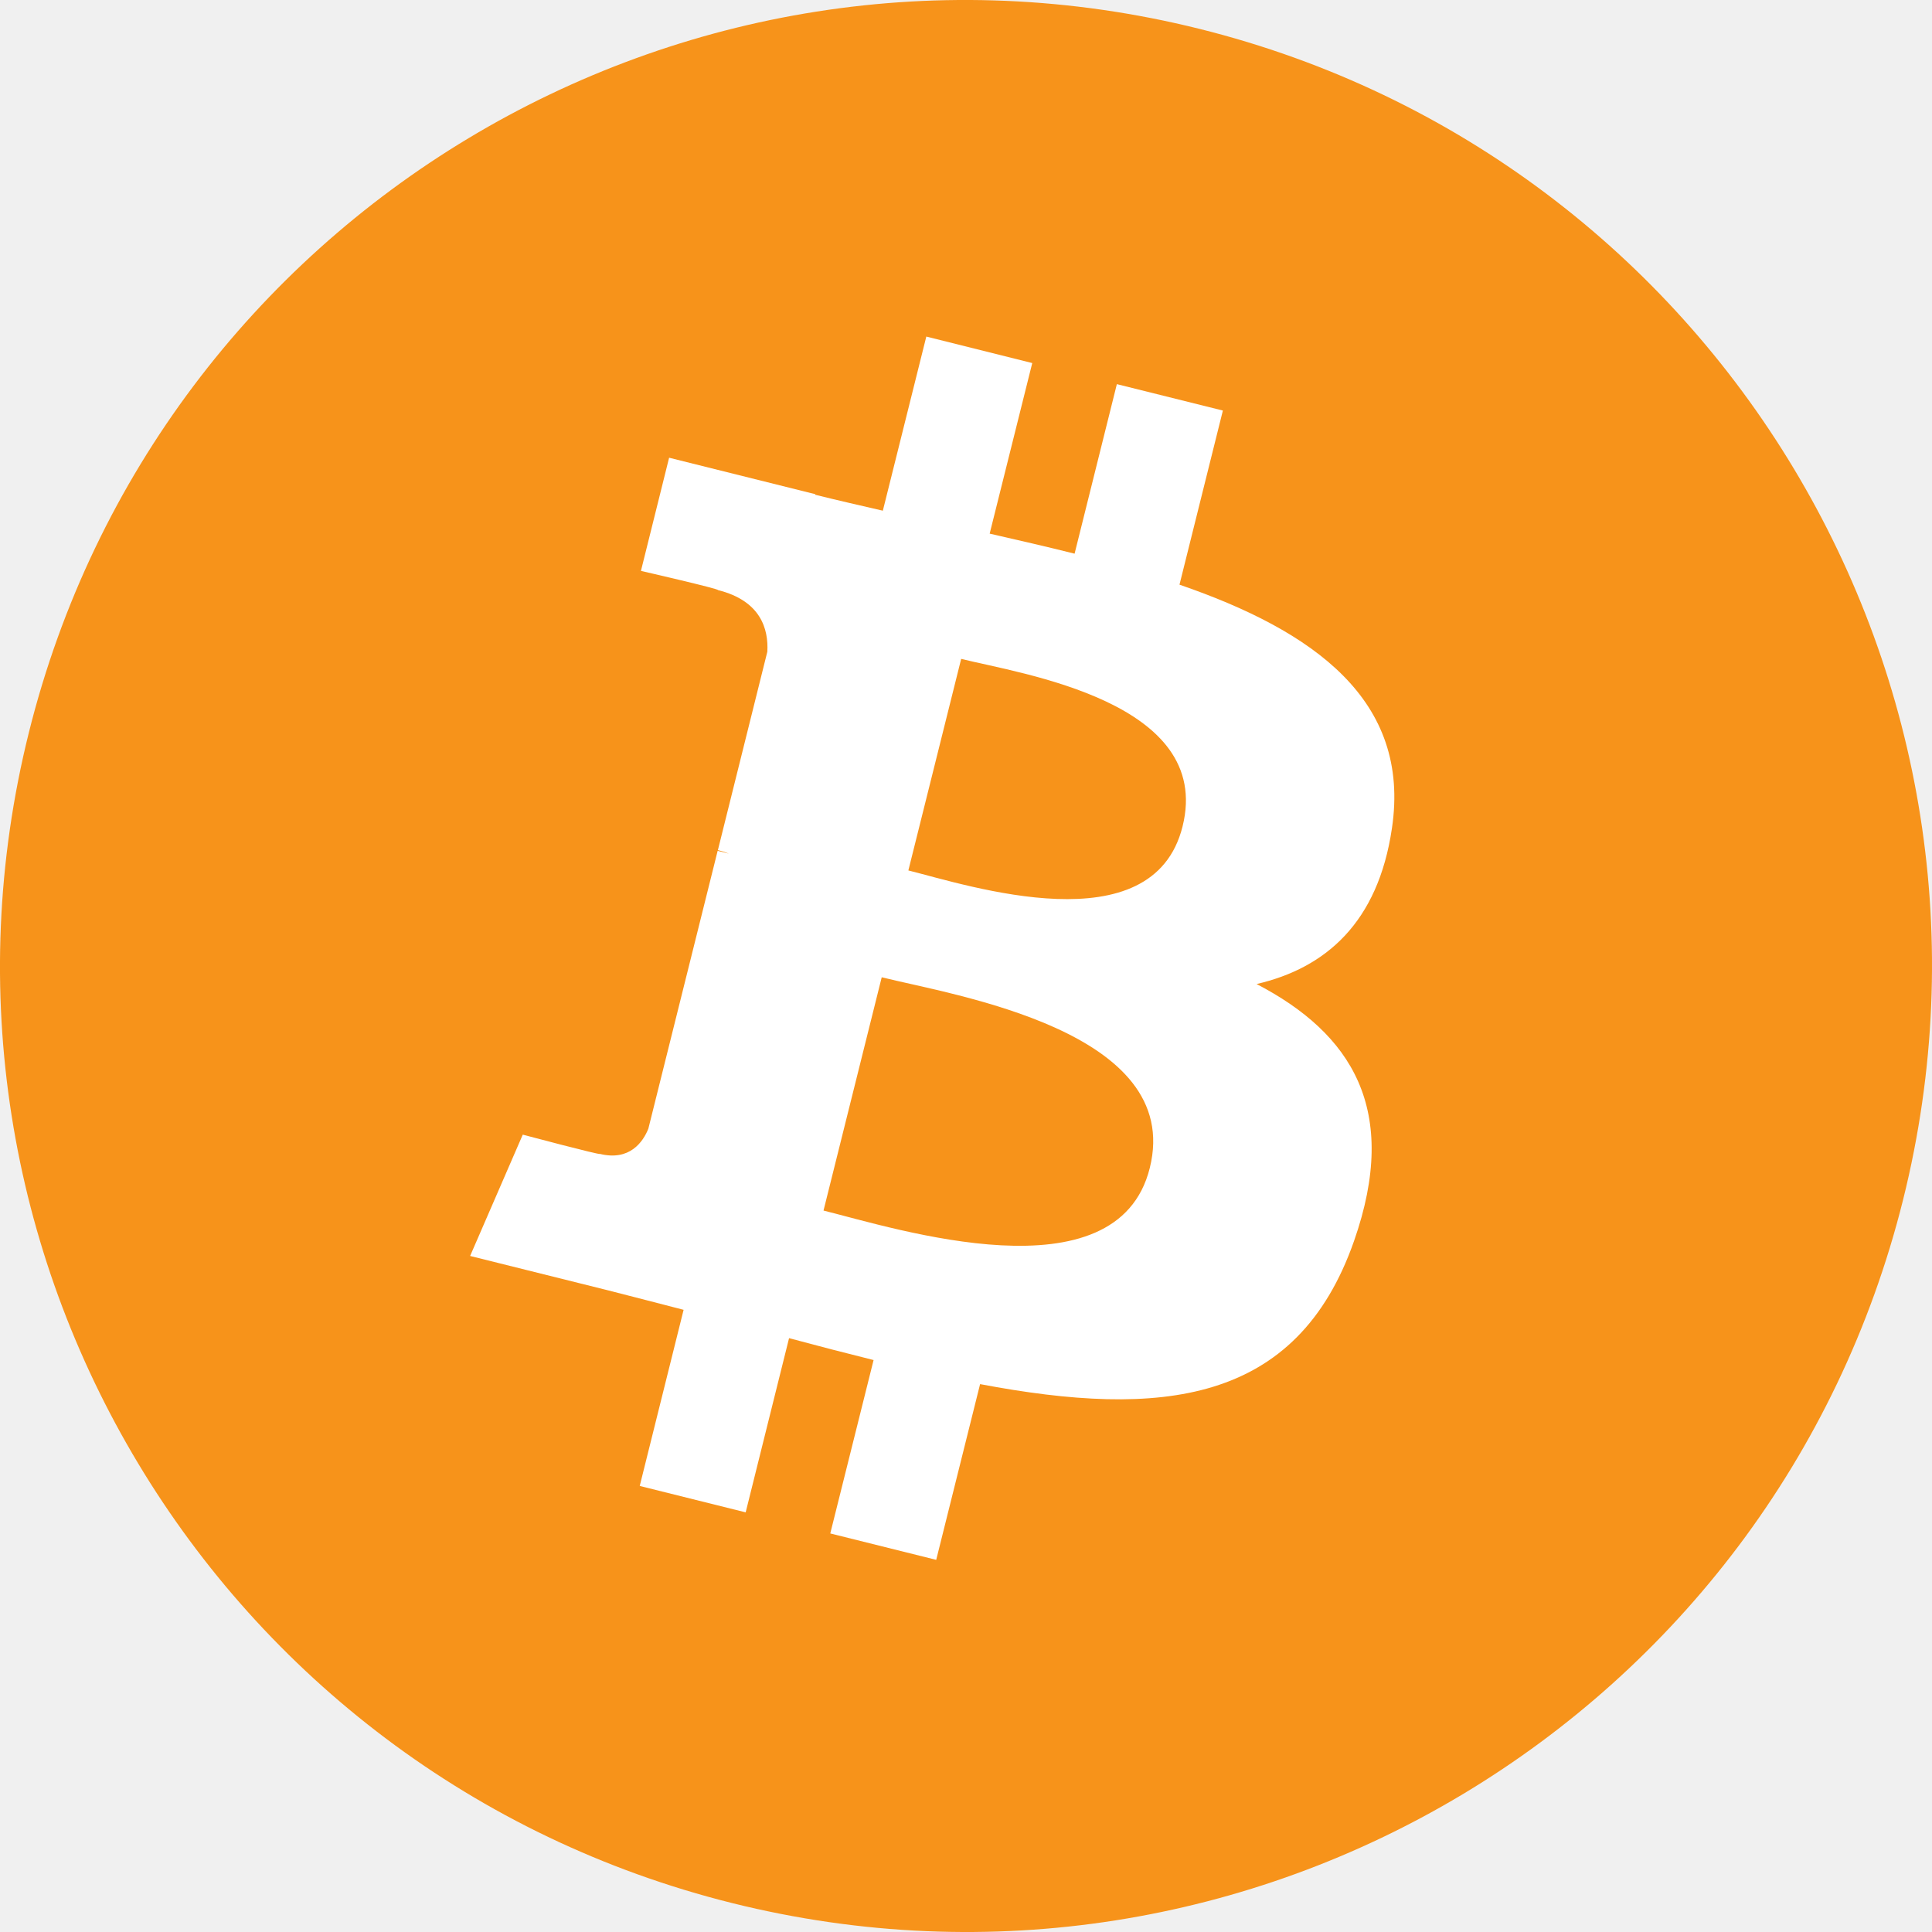
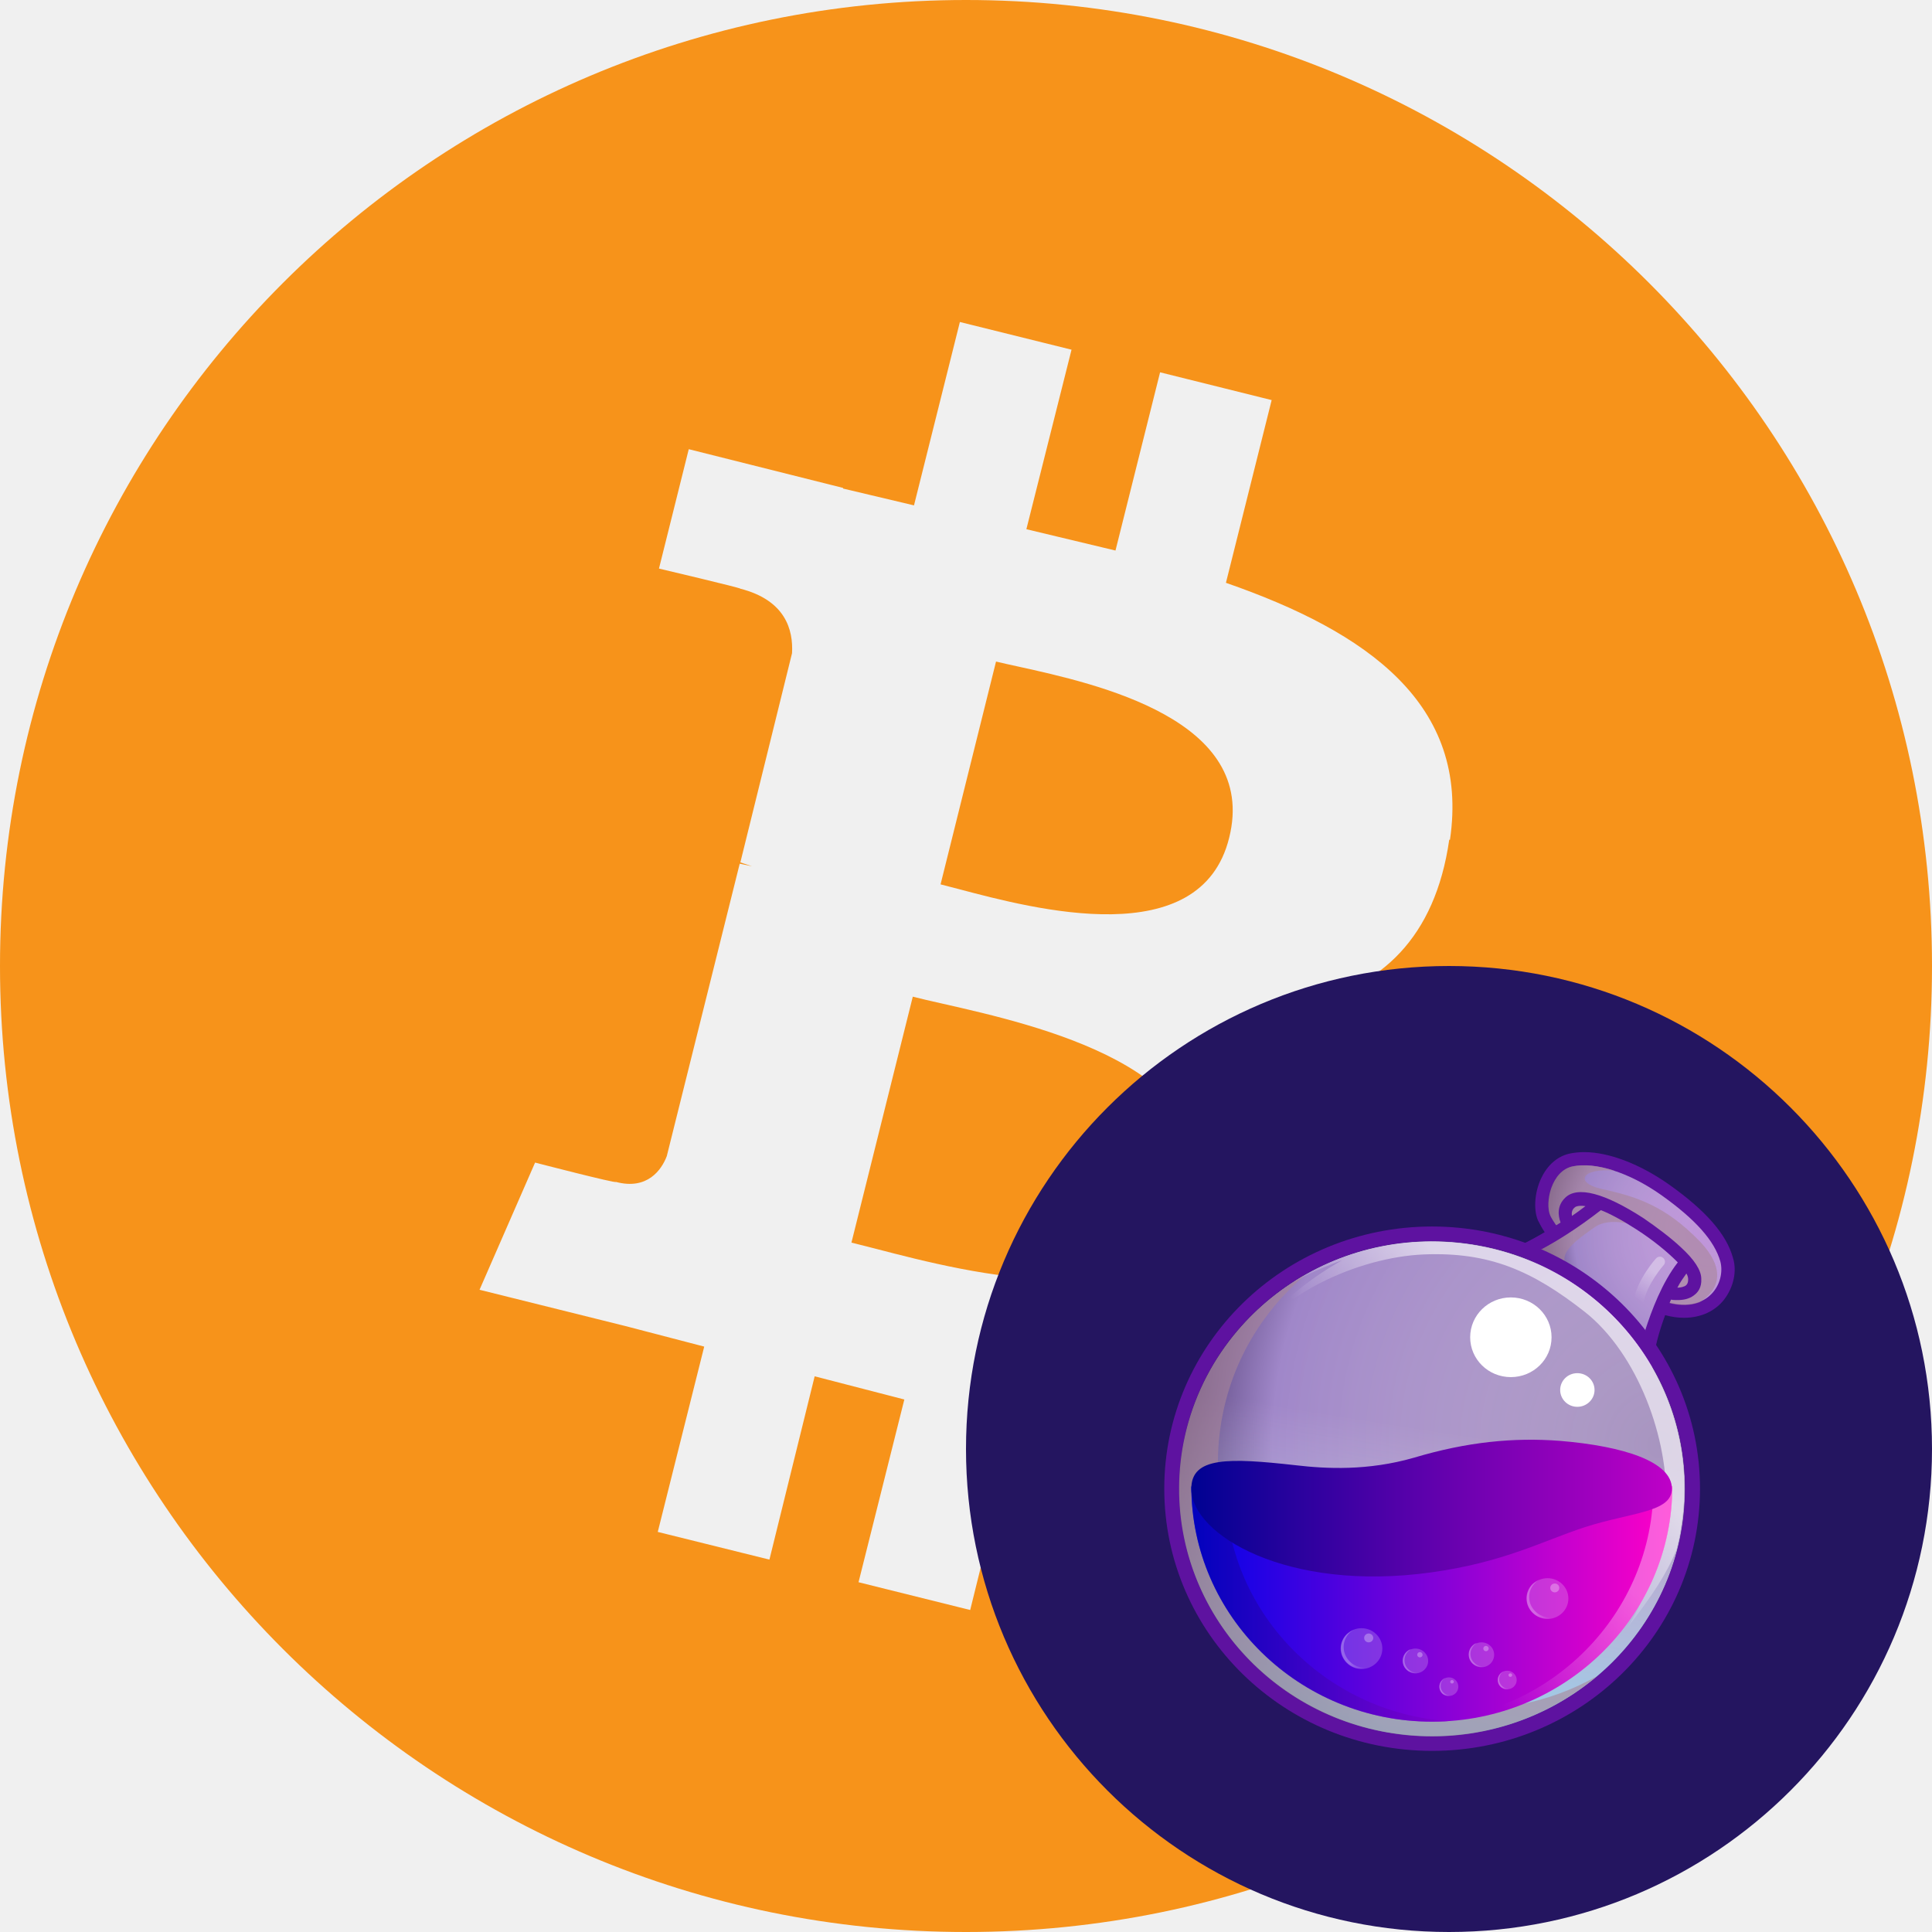
<svg xmlns="http://www.w3.org/2000/svg" width="24" height="24" viewBox="0 0 24 24" fill="none">
-   <path d="M23.641 14.903C22.038 21.331 15.526 25.244 9.096 23.641C2.669 22.038 -1.244 15.527 0.359 9.098C1.962 2.669 8.473 -1.244 14.902 0.359C21.331 1.962 25.244 8.474 23.641 14.903Z" fill="#F7931A" />
-   <path d="M17.291 10.29C17.53 8.694 16.314 7.835 14.652 7.263L15.191 5.1L13.874 4.772L13.349 6.878C13.003 6.791 12.648 6.71 12.294 6.629L12.823 4.51L11.507 4.181L10.967 6.344C10.681 6.278 10.4 6.214 10.127 6.146L10.128 6.139L8.312 5.686L7.962 7.092C7.962 7.092 8.939 7.316 8.918 7.33C9.452 7.463 9.548 7.816 9.532 8.096L8.918 10.56C8.954 10.569 9.002 10.583 9.054 10.604C9.011 10.593 8.964 10.581 8.915 10.569L8.054 14.021C7.989 14.183 7.824 14.426 7.451 14.334C7.464 14.353 6.494 14.095 6.494 14.095L5.84 15.602L7.553 16.029C7.872 16.109 8.185 16.193 8.492 16.271L7.947 18.459L9.263 18.787L9.802 16.623C10.162 16.72 10.51 16.81 10.852 16.895L10.314 19.049L11.63 19.377L12.175 17.194C14.421 17.619 16.109 17.447 16.82 15.417C17.393 13.782 16.791 12.839 15.61 12.224C16.47 12.025 17.119 11.459 17.291 10.29ZM14.283 14.509C13.876 16.144 11.123 15.26 10.23 15.038L10.953 12.14C11.846 12.363 14.708 12.804 14.283 14.509ZM14.69 10.267C14.319 11.754 12.027 10.998 11.284 10.813L11.94 8.185C12.683 8.37 15.077 8.716 14.69 10.267Z" fill="white" />
+   <path fill-rule="evenodd" clip-rule="evenodd" d="M12 24C18.627 24 24 18.627 24 12C24 5.373 18.627 0 12 0C5.373 0 0 5.373 0 12C0 18.627 5.373 24 12 24ZM15.229 7.24C16.985 7.85 18.26 8.748 18.012 10.432L18.003 10.431C17.827 11.659 17.145 12.261 16.239 12.461C17.482 13.119 18.115 14.105 17.515 15.829C16.768 17.971 14.988 18.147 12.622 17.698L12.052 20L10.665 19.655L11.234 17.385L10.12 17.097L9.558 19.374L8.171 19.03L8.748 16.728L7.762 16.471L5.957 16.022L6.647 14.442C6.647 14.442 7.666 14.706 7.65 14.682C8.042 14.787 8.219 14.531 8.283 14.362L9.189 10.729L9.342 10.761L9.197 10.713L9.839 8.114C9.855 7.826 9.759 7.457 9.197 7.313C9.213 7.305 8.186 7.063 8.186 7.063L8.556 5.58L10.473 6.061V6.069L11.354 6.278L11.924 4L13.311 4.344L12.75 6.574L13.857 6.839L14.411 4.625L15.797 4.97L15.229 7.24ZM10.881 15.513C12.026 15.811 14.457 16.442 14.843 14.875V14.867C15.245 13.27 12.883 12.734 11.705 12.467C11.564 12.435 11.439 12.407 11.339 12.381L10.577 15.436C10.663 15.457 10.765 15.483 10.881 15.513ZM11.912 11.045C12.852 11.294 14.915 11.841 15.269 10.408C15.637 8.938 13.622 8.495 12.648 8.28C12.543 8.257 12.45 8.237 12.373 8.218L11.684 10.986C11.749 11.002 11.826 11.022 11.912 11.045Z" fill="#F7931A" />
+   <path d="M12 18C12 14.686 14.686 12 18 12V12C21.314 12 24 14.686 24 18V18C24 21.314 21.314 24 18 24V24C14.686 24 12 21.314 12 18V18Z" fill="#241560" />
+   <path d="M21.528 15.627C21.449 15.336 21.196 15.044 20.741 14.72C20.376 14.461 19.988 14.312 19.679 14.312C19.617 14.312 19.561 14.318 19.505 14.329C19.364 14.357 19.24 14.456 19.162 14.604C19.066 14.78 19.044 15.017 19.105 15.16C19.128 15.204 19.156 15.259 19.19 15.308C18.892 15.484 18.723 15.534 18.701 15.539C19.476 15.792 20.123 16.32 20.527 17.008L20.533 16.942C20.55 16.761 20.606 16.552 20.685 16.337C20.764 16.359 20.842 16.37 20.921 16.37C21.129 16.37 21.309 16.287 21.421 16.139C21.534 15.99 21.579 15.792 21.528 15.627Z" fill="#5E12A0" />
+   <path d="M20.719 16.177C21.23 16.315 21.438 15.93 21.371 15.671C21.298 15.413 21.062 15.149 20.646 14.852C20.23 14.555 19.808 14.434 19.538 14.489C19.268 14.543 19.19 14.945 19.257 15.099C19.285 15.16 19.347 15.248 19.431 15.347C19.325 15.418 19.224 15.473 19.139 15.523C19.656 15.748 20.106 16.1 20.443 16.541C20.483 16.392 20.539 16.26 20.589 16.144C20.629 16.15 20.674 16.161 20.719 16.177Z" fill="url(#paint0_radial_15004_53101)" />
+   <path d="M17.79 21.568C19.525 21.568 20.932 20.192 20.932 18.493C20.932 16.795 19.525 15.418 17.79 15.418C16.055 15.418 14.648 16.795 14.648 18.493C14.648 20.192 16.055 21.568 17.79 21.568Z" fill="url(#paint1_radial_15004_53101)" />
+   <path opacity="0.6" d="M21.113 15.418C20.685 14.978 20.326 14.862 19.893 14.769C19.555 14.692 19.645 14.505 20.056 14.543C19.859 14.477 19.674 14.461 19.539 14.488C19.269 14.543 19.19 14.945 19.258 15.099C19.286 15.159 19.348 15.248 19.432 15.347C19.28 15.446 19.151 15.517 19.044 15.572C19.095 15.594 19.156 15.622 19.229 15.66C19.421 15.759 19.628 15.924 19.628 15.924C19.314 15.66 19.381 15.539 19.814 15.242C19.949 15.149 20.196 15.159 20.427 15.275C20.657 15.39 20.927 15.682 20.927 15.682L20.668 16.166C20.685 16.172 20.702 16.177 20.719 16.183C20.882 16.227 21.011 16.216 21.113 16.177C21.23 16.106 21.54 15.864 21.113 15.418Z" fill="#A98698" />
+   <path d="M19.887 15.033C19.999 15.077 20.145 15.154 20.325 15.27C20.539 15.407 20.724 15.561 20.842 15.682C20.645 15.935 20.516 16.282 20.438 16.524C20.477 16.579 20.522 16.634 20.561 16.689C20.601 16.551 20.668 16.348 20.758 16.144C20.78 16.15 20.808 16.15 20.837 16.15C20.904 16.15 20.983 16.139 21.045 16.089C21.09 16.056 21.14 15.996 21.134 15.886C21.134 15.781 21.05 15.649 20.876 15.49C20.752 15.374 20.584 15.248 20.415 15.132C19.932 14.819 19.594 14.73 19.443 14.879C19.341 14.978 19.353 15.099 19.386 15.187C19.206 15.303 19.055 15.385 18.954 15.44C19.021 15.462 19.083 15.49 19.15 15.517C19.33 15.424 19.589 15.264 19.887 15.033ZM20.949 15.82C20.966 15.847 20.971 15.875 20.971 15.891C20.971 15.941 20.955 15.957 20.943 15.968C20.921 15.985 20.876 15.996 20.837 15.996C20.87 15.93 20.91 15.875 20.949 15.82ZM19.561 15C19.578 14.983 19.622 14.973 19.695 14.983C19.639 15.027 19.583 15.066 19.527 15.105C19.521 15.066 19.527 15.027 19.561 15Z" fill="#5E12A0" />
+   <path d="M17.79 15.236C15.952 15.236 14.463 16.694 14.463 18.493C14.463 20.292 15.952 21.75 17.79 21.75C19.628 21.75 21.118 20.292 21.118 18.493C21.118 16.694 19.623 15.236 17.79 15.236ZM17.79 21.568C16.053 21.568 14.648 20.193 14.648 18.493C14.648 16.793 16.053 15.418 17.79 15.418C19.527 15.418 20.932 16.793 20.932 18.493C20.932 20.193 19.521 21.568 17.79 21.568Z" fill="#5E12A0" />
+   <path opacity="0.6" d="M17.79 21.568C19.525 21.568 20.932 20.192 20.932 18.493C20.932 16.795 19.525 15.418 17.79 15.418C16.055 15.418 14.648 16.795 14.648 18.493C14.648 20.192 16.055 21.568 17.79 21.568Z" fill="url(#paint2_linear_15004_53101)" />
+   <path opacity="0.6" d="M17.768 21.194C16.053 20.925 14.89 19.346 15.171 17.668C15.294 16.925 15.677 16.293 16.216 15.836C15.429 16.282 14.845 17.057 14.687 18.004C14.412 19.681 15.575 21.26 17.284 21.53C18.24 21.684 19.162 21.392 19.842 20.82C19.24 21.161 18.51 21.31 17.768 21.194Z" fill="#A98698" />
+   <path opacity="0.6" d="M18.29 15.462C17.498 15.336 16.728 15.512 16.098 15.902C16.087 15.913 16.076 15.924 16.076 15.924C16.317 15.781 16.672 15.655 16.672 15.655C15.761 16.172 15.48 16.761 15.48 16.761C15.834 16.089 16.874 15.616 17.689 15.583C18.504 15.55 19.038 15.787 19.69 16.299C20.342 16.816 20.735 17.872 20.696 18.708C20.663 19.544 20.213 20.221 20.213 20.221C20.522 19.83 20.707 19.544 20.826 19.253C20.848 19.165 20.87 19.077 20.882 18.983C21.163 17.311 20.005 15.732 18.29 15.462Z" fill="url(#paint3_linear_15004_53101)" />
+   <path d="M20.774 18.465C20.774 20.077 19.437 21.387 17.79 21.387C16.143 21.387 14.799 20.077 14.799 18.465H20.774Z" fill="url(#paint4_linear_15004_53101)" />
+   <g opacity="0.6">
+     <path opacity="0.6" d="M20.539 18.466C20.539 20.039 19.268 21.326 17.672 21.387C17.711 21.387 17.751 21.387 17.79 21.387C19.437 21.387 20.775 20.078 20.775 18.466H20.539Z" fill="url(#paint5_linear_15004_53101)" />
+   </g>
+   <g opacity="0.7">
+     <path opacity="0.7" d="M15.222 18.466H14.8C14.8 20.078 16.138 21.387 17.785 21.387C17.858 21.387 17.926 21.387 17.993 21.381C16.447 21.271 15.222 20.006 15.222 18.466Z" fill="url(#paint6_linear_15004_53101)" />
+   </g>
+   <path d="M20.769 18.493C20.769 18.158 20.173 17.965 19.38 17.899C18.807 17.855 18.228 17.91 17.565 18.108C16.991 18.273 16.474 18.246 16.098 18.202C15.26 18.108 14.799 18.097 14.799 18.493C14.799 19.066 15.991 19.781 17.778 19.533C18.683 19.407 19.15 19.148 19.684 18.972C20.263 18.785 20.769 18.79 20.769 18.493Z" fill="url(#paint7_linear_15004_53101)" />
+   <path d="M18.768 17.107C19.048 17.107 19.274 16.886 19.274 16.612C19.274 16.339 19.048 16.117 18.768 16.117C18.489 16.117 18.263 16.339 18.263 16.612C18.263 16.886 18.489 17.107 18.768 17.107Z" fill="white" />
+   <path d="M19.594 17.476C19.712 17.476 19.808 17.382 19.808 17.267C19.808 17.151 19.712 17.058 19.594 17.058C19.476 17.058 19.381 17.151 19.381 17.267C19.381 17.382 19.476 17.476 19.594 17.476Z" fill="white" />
+   <g opacity="0.6">
+     <path opacity="0.6" d="M20.358 16.216C20.352 16.216 20.347 16.216 20.347 16.216C20.313 16.21 20.291 16.177 20.296 16.139C20.347 15.886 20.56 15.644 20.572 15.633C20.594 15.605 20.639 15.605 20.661 15.627C20.689 15.649 20.689 15.693 20.667 15.715C20.661 15.721 20.465 15.947 20.42 16.166C20.414 16.2 20.386 16.216 20.358 16.216Z" fill="url(#paint8_linear_15004_53101)" />
+   </g>
+   <path opacity="0.2" d="M17.583 20.787C17.67 20.787 17.741 20.718 17.741 20.633C17.741 20.548 17.67 20.479 17.583 20.479C17.496 20.479 17.426 20.548 17.426 20.633C17.426 20.718 17.496 20.787 17.583 20.787Z" fill="white" />
+   <g opacity="0.4">
+     <path opacity="0.6" d="M17.493 20.734C17.432 20.673 17.432 20.574 17.493 20.514C17.505 20.503 17.516 20.497 17.527 20.486C17.505 20.491 17.488 20.503 17.471 20.519C17.409 20.58 17.409 20.679 17.471 20.739C17.521 20.789 17.6 20.8 17.662 20.767C17.606 20.789 17.538 20.778 17.493 20.734Z" fill="url(#paint9_linear_15004_53101)" />
+   </g>
+   <path opacity="0.3" d="M17.638 20.589C17.657 20.589 17.672 20.574 17.672 20.556C17.672 20.538 17.657 20.523 17.638 20.523C17.62 20.523 17.605 20.538 17.605 20.556C17.605 20.574 17.62 20.589 17.638 20.589Z" fill="white" />
+   <path opacity="0.2" d="M18.404 20.711C18.491 20.711 18.561 20.642 18.561 20.556C18.561 20.471 18.491 20.402 18.404 20.402C18.317 20.402 18.246 20.471 18.246 20.556C18.246 20.642 18.317 20.711 18.404 20.711Z" fill="white" />
+   <g opacity="0.4">
+     <path opacity="0.6" d="M18.313 20.656C18.251 20.596 18.251 20.497 18.313 20.436C18.324 20.425 18.335 20.419 18.346 20.409C18.324 20.414 18.307 20.425 18.29 20.442C18.229 20.502 18.229 20.601 18.29 20.662C18.341 20.711 18.419 20.722 18.481 20.689C18.425 20.711 18.358 20.7 18.313 20.656Z" fill="url(#paint10_linear_15004_53101)" />
+   </g>
+   <path opacity="0.3" d="M18.459 20.512C18.478 20.512 18.493 20.497 18.493 20.479C18.493 20.461 18.478 20.446 18.459 20.446C18.441 20.446 18.426 20.461 18.426 20.479C18.426 20.497 18.441 20.512 18.459 20.512Z" fill="white" />
+   <path opacity="0.2" d="M17.998 21.068C18.064 21.068 18.116 21.016 18.116 20.953C18.116 20.889 18.064 20.837 17.998 20.837C17.933 20.837 17.88 20.889 17.88 20.953C17.88 21.016 17.933 21.068 17.998 21.068Z" fill="white" />
+   <g opacity="0.4">
+     <path opacity="0.6" d="M17.93 21.025C17.885 20.981 17.885 20.904 17.93 20.86C17.936 20.854 17.947 20.849 17.953 20.843C17.936 20.849 17.925 20.86 17.913 20.871C17.869 20.915 17.869 20.992 17.913 21.036C17.953 21.074 18.009 21.08 18.06 21.052C18.015 21.069 17.964 21.058 17.93 21.025Z" fill="url(#paint11_linear_15004_53101)" />
+   </g>
+   <path opacity="0.3" d="M18.037 20.913C18.05 20.913 18.06 20.904 18.06 20.892C18.06 20.88 18.05 20.87 18.037 20.87C18.025 20.87 18.015 20.88 18.015 20.892C18.015 20.904 18.025 20.913 18.037 20.913Z" fill="white" />
+   <path opacity="0.2" d="M18.723 20.985C18.788 20.985 18.841 20.934 18.841 20.87C18.841 20.806 18.788 20.754 18.723 20.754C18.658 20.754 18.605 20.806 18.605 20.87C18.605 20.934 18.658 20.985 18.723 20.985Z" fill="white" />
+   <g opacity="0.4">
+     <path opacity="0.6" d="M18.657 20.942C18.611 20.898 18.611 20.822 18.657 20.777C18.662 20.772 18.673 20.767 18.679 20.761C18.662 20.767 18.651 20.777 18.64 20.788C18.595 20.832 18.595 20.91 18.64 20.953C18.679 20.992 18.735 20.997 18.786 20.97C18.741 20.987 18.69 20.976 18.657 20.942Z" fill="url(#paint12_linear_15004_53101)" />
+   </g>
+   <path opacity="0.3" d="M18.762 20.831C18.774 20.831 18.785 20.821 18.785 20.809C18.785 20.797 18.774 20.787 18.762 20.787C18.75 20.787 18.739 20.797 18.739 20.809C18.739 20.821 18.75 20.831 18.762 20.831Z" fill="white" />
+   <path opacity="0.2" d="M16.913 20.733C17.056 20.733 17.172 20.619 17.172 20.479C17.172 20.34 17.056 20.226 16.913 20.226C16.77 20.226 16.654 20.34 16.654 20.479C16.654 20.619 16.77 20.733 16.913 20.733Z" fill="white" />
+   <g opacity="0.4">
+     <path opacity="0.6" d="M16.767 20.639C16.666 20.54 16.666 20.38 16.767 20.281C16.784 20.265 16.801 20.254 16.823 20.243C16.79 20.254 16.762 20.276 16.733 20.298C16.632 20.397 16.632 20.556 16.733 20.655C16.818 20.738 16.947 20.754 17.048 20.694C16.953 20.732 16.84 20.716 16.767 20.639Z" fill="url(#paint13_linear_15004_53101)" />
+   </g>
+   <path opacity="0.3" d="M17.002 20.402C17.034 20.402 17.059 20.378 17.059 20.347C17.059 20.317 17.034 20.292 17.002 20.292C16.971 20.292 16.946 20.317 16.946 20.347C16.946 20.378 16.971 20.402 17.002 20.402Z" fill="white" />
+   <path opacity="0.2" d="M19.224 20.111C19.367 20.111 19.483 19.997 19.483 19.858C19.483 19.718 19.367 19.605 19.224 19.605C19.081 19.605 18.966 19.718 18.966 19.858C18.966 19.997 19.081 20.111 19.224 20.111Z" fill="white" />
+   <g opacity="0.4">
+     <path opacity="0.6" d="M19.072 20.017C18.97 19.918 18.97 19.759 19.072 19.66C19.088 19.643 19.105 19.632 19.128 19.621C19.094 19.632 19.066 19.654 19.038 19.676C18.937 19.775 18.937 19.935 19.038 20.034C19.122 20.116 19.251 20.133 19.352 20.072C19.257 20.111 19.15 20.094 19.072 20.017Z" fill="url(#paint14_linear_15004_53101)" />
+   </g>
+   <path opacity="0.3" d="M19.314 19.781C19.345 19.781 19.37 19.756 19.37 19.726C19.37 19.695 19.345 19.671 19.314 19.671C19.283 19.671 19.258 19.695 19.258 19.726C19.258 19.756 19.283 19.781 19.314 19.781Z" fill="white" />
+   <defs>
+     <radialGradient id="paint0_radial_15004_53101" cx="0" cy="0" r="1" gradientUnits="userSpaceOnUse" gradientTransform="translate(21.2682 15.3247) scale(2.51229 2.45873)">
+       <stop stop-color="#FFEAFF" stop-opacity="0.6" />
+       <stop offset="0.681" stop-color="#A087C9" />
+       <stop offset="1" stop-color="#10002F" />
+     </radialGradient>
+     <radialGradient id="paint1_radial_15004_53101" cx="0" cy="0" r="1" gradientUnits="userSpaceOnUse" gradientTransform="translate(20.6104 17.947) scale(7.03602 7.32358)">
+       <stop stop-color="#FFEAFF" stop-opacity="0.6" />
+       <stop offset="0.681" stop-color="#A087C9" />
+       <stop offset="1" stop-color="#10002F" />
+     </radialGradient>
+     <linearGradient id="paint2_linear_15004_53101" x1="17.286" y1="21.525" x2="18.25" y2="15.45" gradientUnits="userSpaceOnUse">
+       <stop stop-color="#81FFFF" />
+       <stop offset="0.62" stop-color="white" stop-opacity="0" />
+     </linearGradient>
+     <linearGradient id="paint3_linear_15004_53101" x1="20.005" y1="16.405" x2="17.457" y2="18.793" gradientUnits="userSpaceOnUse">
+       <stop offset="0.289" stop-color="white" />
+       <stop offset="0.78" stop-color="white" stop-opacity="0" />
+     </linearGradient>
+     <linearGradient id="paint4_linear_15004_53101" x1="14.802" y1="19.924" x2="20.773" y2="19.924" gradientUnits="userSpaceOnUse">
+       <stop stop-color="#0002E9" />
+       <stop offset="0.995" stop-color="#FF00C7" />
+     </linearGradient>
+     <linearGradient id="paint5_linear_15004_53101" x1="21.056" y1="18.722" x2="17.872" y2="21.797" gradientUnits="userSpaceOnUse">
+       <stop offset="0.289" stop-color="white" />
+       <stop offset="0.78" stop-color="white" stop-opacity="0" />
+     </linearGradient>
+     <linearGradient id="paint6_linear_15004_53101" x1="14.803" y1="19.925" x2="17.997" y2="19.925" gradientUnits="userSpaceOnUse">
+       <stop stop-color="#000292" />
+       <stop offset="0.995" stop-color="#7D00C7" />
+     </linearGradient>
+     <linearGradient id="paint7_linear_15004_53101" x1="14.806" y1="18.736" x2="20.769" y2="18.736" gradientUnits="userSpaceOnUse">
+       <stop stop-color="#000292" />
+       <stop offset="0.995" stop-color="#BE00C7" />
+     </linearGradient>
+     <linearGradient id="paint8_linear_15004_53101" x1="20.671" y1="15.606" x2="20.255" y2="16.296" gradientUnits="userSpaceOnUse">
+       <stop offset="0.289" stop-color="white" />
+       <stop offset="0.78" stop-color="white" stop-opacity="0" />
+     </linearGradient>
+     <linearGradient id="paint9_linear_15004_53101" x1="17.424" y1="20.639" x2="17.662" y2="20.639" gradientUnits="userSpaceOnUse">
+       <stop offset="0.289" stop-color="white" />
+       <stop offset="0.78" stop-color="white" stop-opacity="0" />
+     </linearGradient>
+     <linearGradient id="paint10_linear_15004_53101" x1="18.243" y1="20.561" x2="18.481" y2="20.561" gradientUnits="userSpaceOnUse">
+       <stop offset="0.289" stop-color="white" />
+       <stop offset="0.78" stop-color="white" stop-opacity="0" />
+     </linearGradient>
+     <linearGradient id="paint11_linear_15004_53101" x1="17.877" y1="20.954" x2="18.055" y2="20.954" gradientUnits="userSpaceOnUse">
+       <stop offset="0.289" stop-color="white" />
+       <stop offset="0.78" stop-color="white" stop-opacity="0" />
+     </linearGradient>
+     <linearGradient id="paint12_linear_15004_53101" x1="18.603" y1="20.872" x2="18.781" y2="20.872" gradientUnits="userSpaceOnUse">
+       <stop offset="0.289" stop-color="white" />
+       <stop offset="0.78" stop-color="white" stop-opacity="0" />
+     </linearGradient>
+     <linearGradient id="paint13_linear_15004_53101" x1="16.655" y1="20.486" x2="17.043" y2="20.486" gradientUnits="userSpaceOnUse">
+       <stop offset="0.289" stop-color="white" />
+       <stop offset="0.78" stop-color="white" stop-opacity="0" />
+     </linearGradient>
+     <linearGradient id="paint14_linear_15004_53101" x1="18.962" y1="19.864" x2="19.35" y2="19.864" gradientUnits="userSpaceOnUse">
+       <stop offset="0.289" stop-color="white" />
+       <stop offset="0.78" stop-color="white" stop-opacity="0" />
+     </linearGradient>
+   </defs>
</svg>
